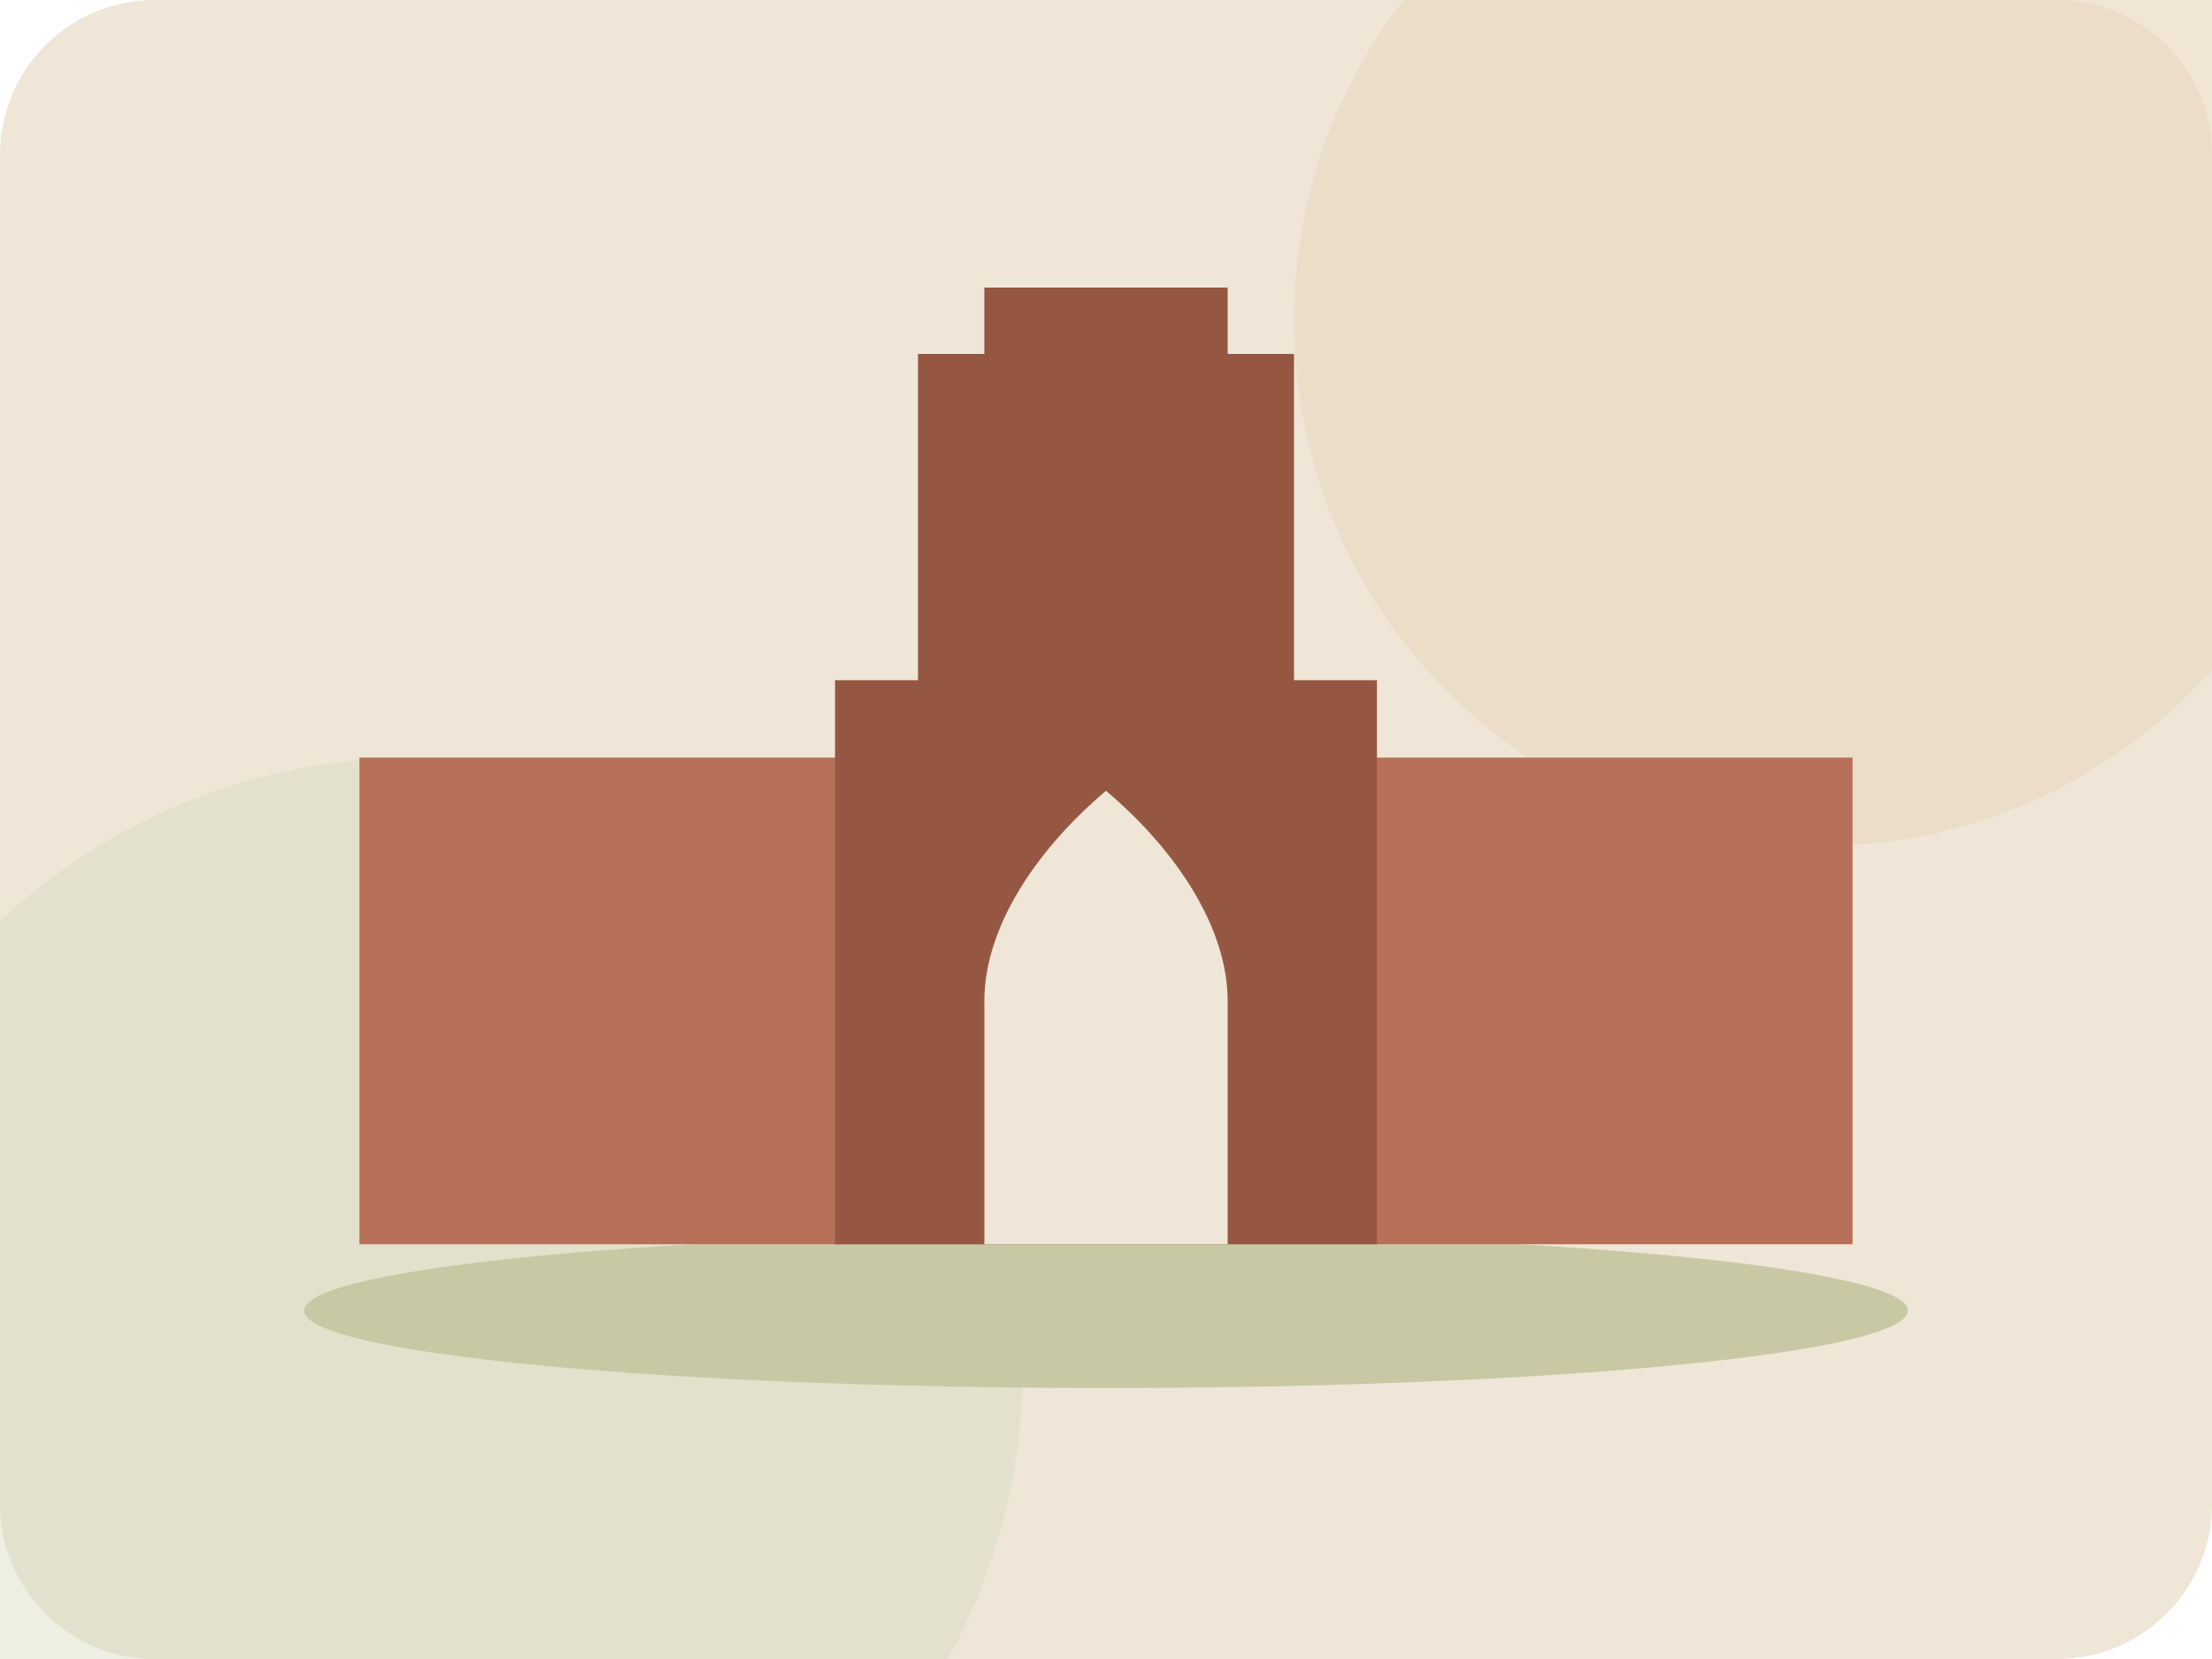
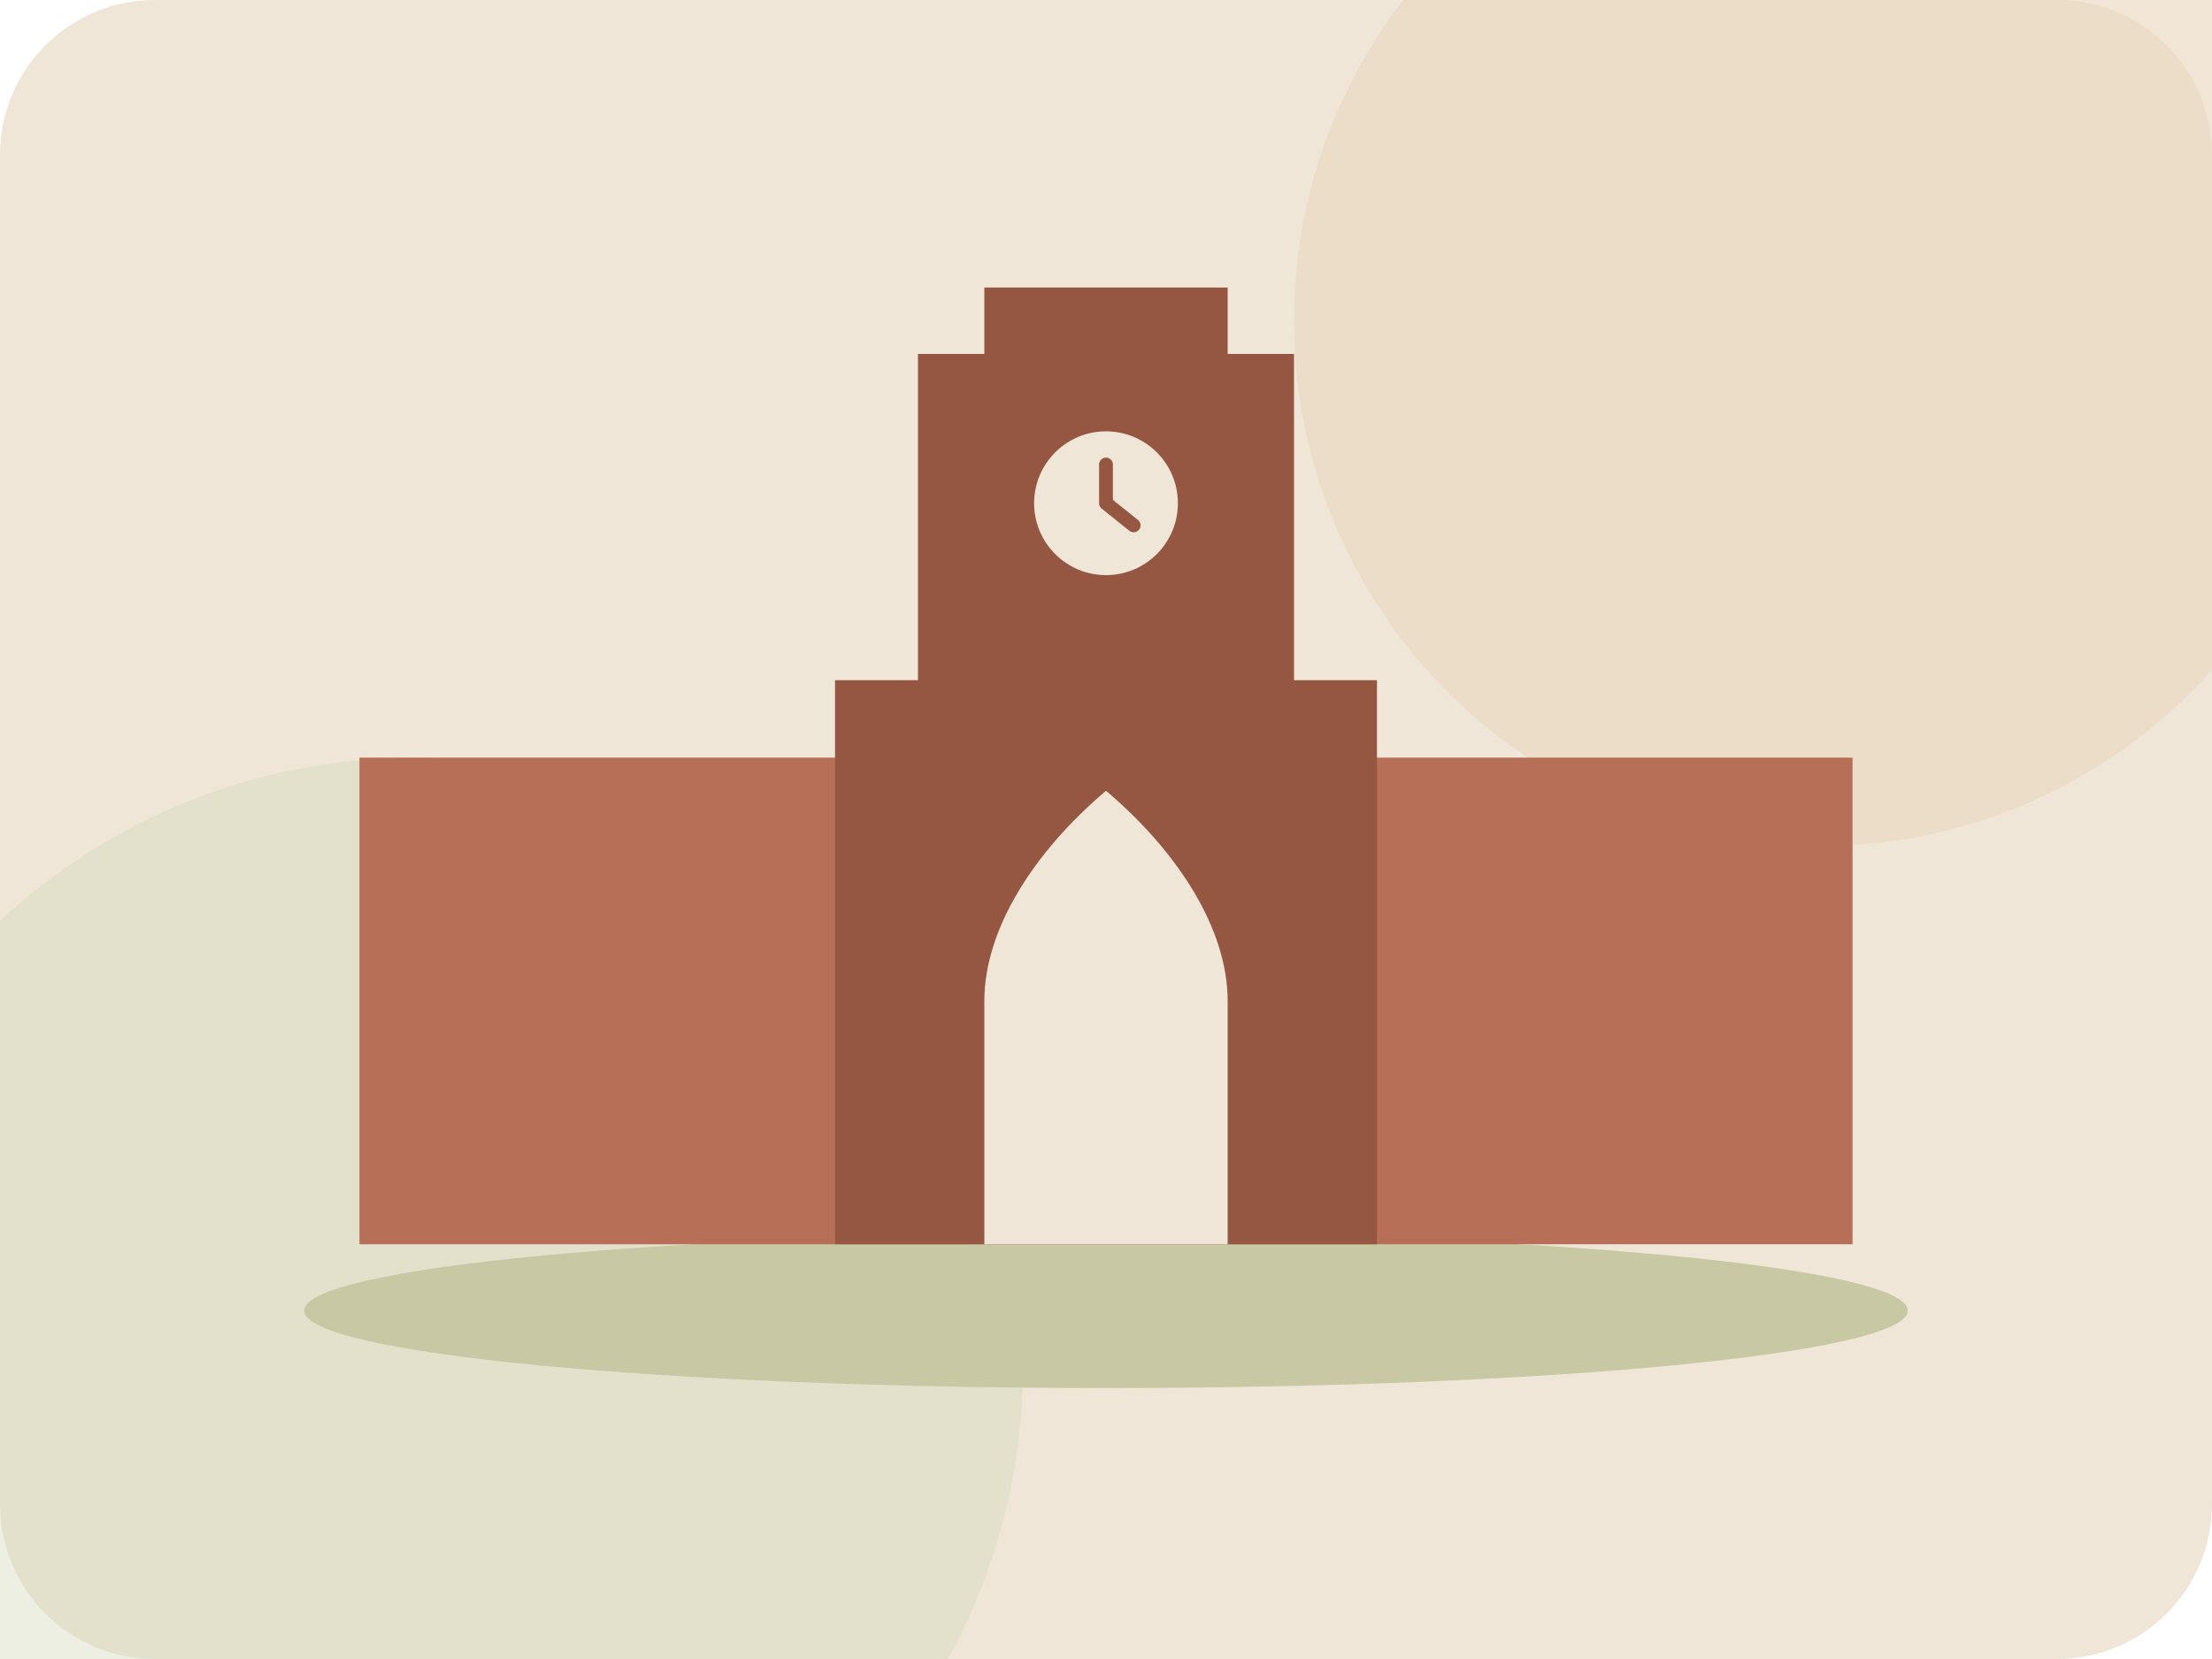
<svg xmlns="http://www.w3.org/2000/svg" width="400" height="300" viewBox="0 0 400 300">
  <rect width="400" height="300" rx="28" fill="#EFE6D7" />
  <circle cx="329" cy="58" r="95" fill="#E9D9BF" opacity=".65" />
  <circle cx="75" cy="247" r="110" fill="#D4DBBF" opacity=".45" />
  <ellipse cx="200" cy="237" rx="145" ry="14" fill="#C8C9A4" />
  <path d="M65 225v-88h270v88z" fill="#B77057" />
  <path d="M151 225V123h15V64h12V52h44v12h12v59h15v102z" fill="#965742" />
  <path d="M178 225v-44c0-13 9-27 22-38 13 11 22 25 22 38v44z" fill="#EFE6D7" />
+   <circle cx="200" cy="91" r="13" fill="#EFE6D7" />
+   <path d="M200 84v7l5 4" fill="none" stroke="#965742" stroke-width="2.5" stroke-linecap="round" stroke-linejoin="round" />
</svg>
